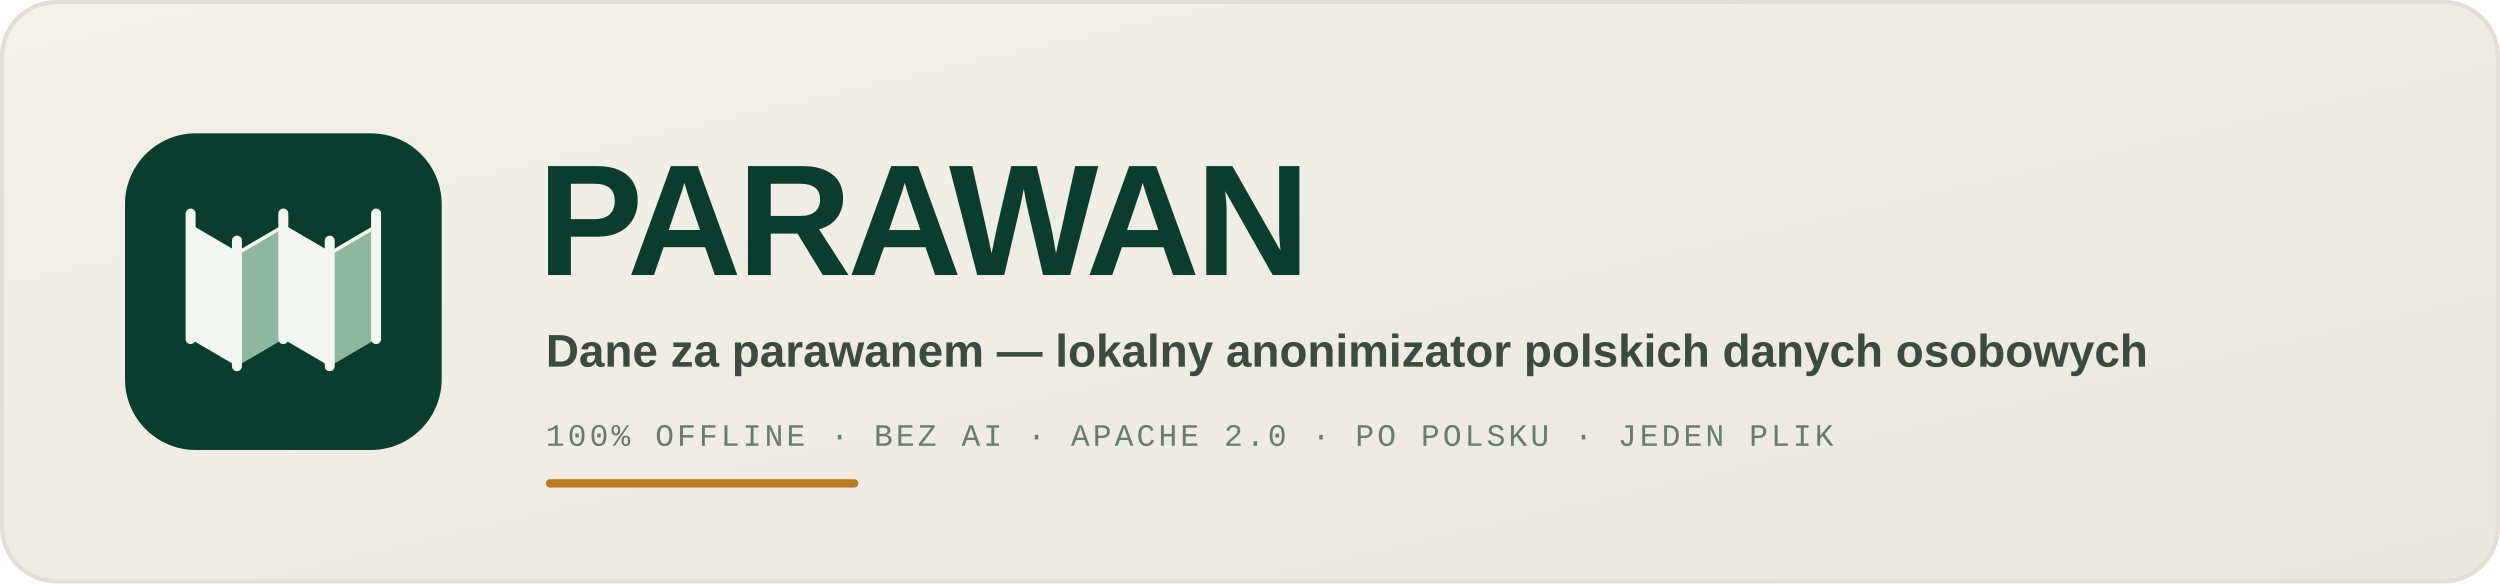
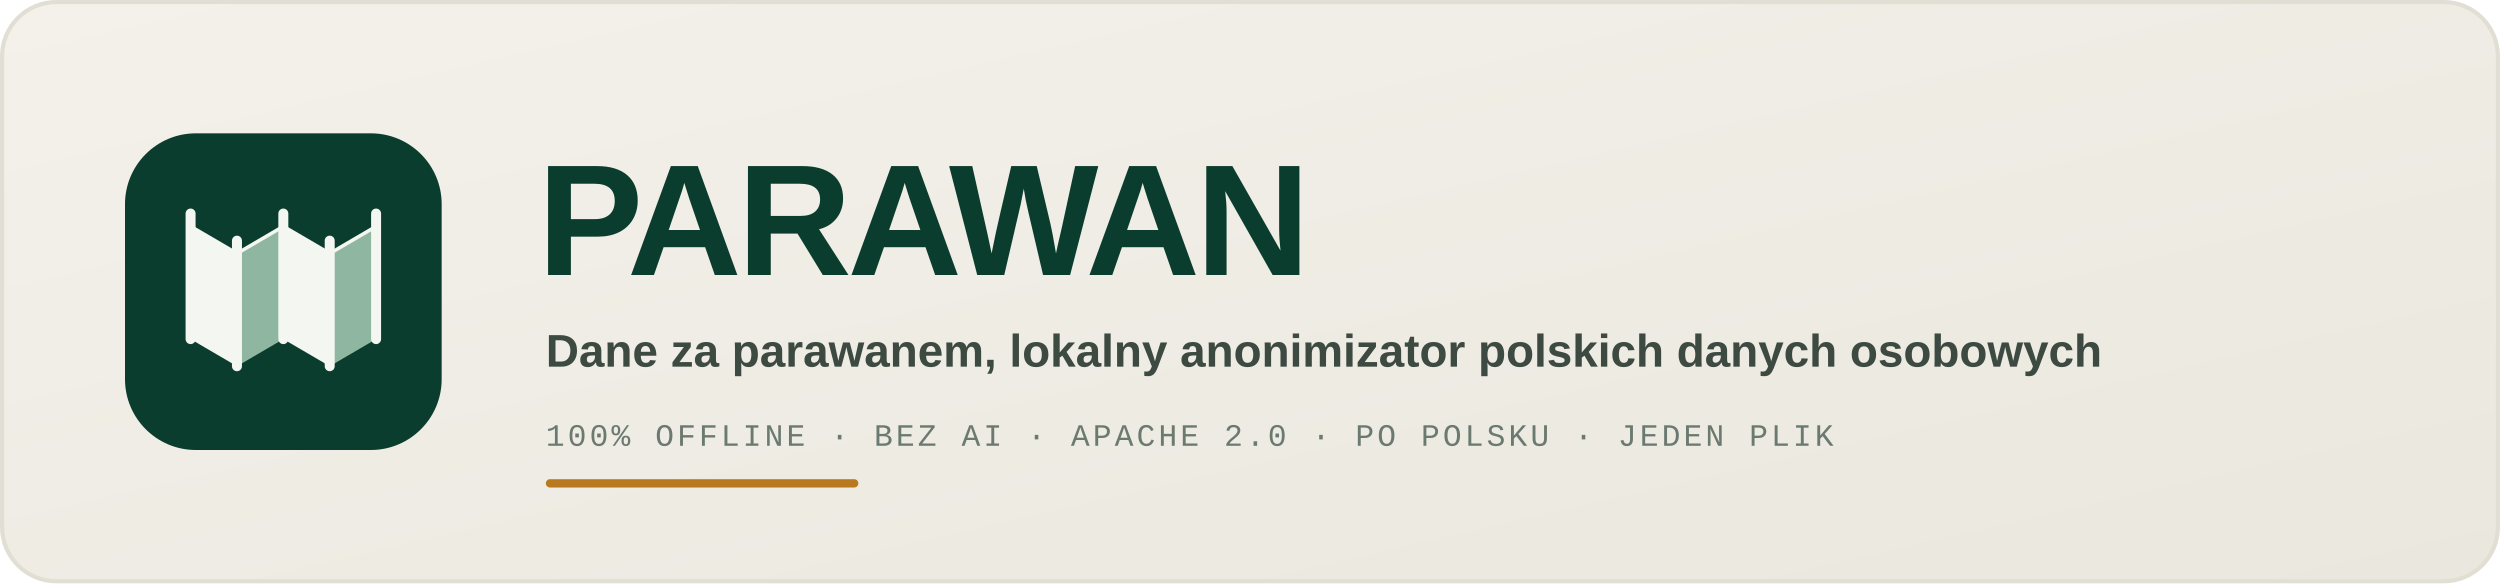
- <svg xmlns="http://www.w3.org/2000/svg" viewBox="0 0 1200 280" width="1200" height="280" role="img" aria-label="Parawan — Dane za parawanem, lokalny anonimizator polskich danych osobowych">
+ <svg xmlns="http://www.w3.org/2000/svg" viewBox="0 0 1200 280" width="1200" height="280" role="img" aria-label="Parawan: Dane za parawanem, lokalny anonimizator polskich danych osobowych">
  <defs>
    <linearGradient id="bg" x1="0" y1="0" x2="1" y2="1">
      <stop offset="0" stop-color="#F3F1EA" />
      <stop offset="1" stop-color="#EAE7DE" />
    </linearGradient>
  </defs>
  <rect x="1" y="1" width="1198" height="278" rx="26" fill="url(#bg)" stroke="#E1DED3" stroke-width="2" />
  <rect x="60" y="64" width="152" height="152" rx="34" fill="#0B3D2E" />
  <svg x="86" y="94" width="100" height="92" viewBox="14 48 292 235" preserveAspectRatio="xMidYMid meet">
    <polygon points="30,74 95,112 95,270 30,232" fill="#F4F6F1" />
    <polygon points="95,112 160,74 160,232 95,270" fill="#8FB6A0" />
    <polygon points="160,74 225,112 225,270 160,232" fill="#F4F6F1" />
    <polygon points="225,112 290,74 290,232 225,270" fill="#8FB6A0" />
    <path d="M30 74 L95 112 L160 74 L225 112 L290 74" fill="none" stroke="#F4F6F1" stroke-width="5" stroke-linejoin="round" stroke-linecap="round" />
    <line x1="30" y1="56" x2="30" y2="232" stroke="#F4F6F1" stroke-width="14" stroke-linecap="round" />
    <line x1="95" y1="94" x2="95" y2="270" stroke="#F4F6F1" stroke-width="14" stroke-linecap="round" />
    <line x1="160" y1="56" x2="160" y2="232" stroke="#F4F6F1" stroke-width="14" stroke-linecap="round" />
    <line x1="225" y1="94" x2="225" y2="270" stroke="#F4F6F1" stroke-width="14" stroke-linecap="round" />
    <line x1="290" y1="56" x2="290" y2="232" stroke="#F4F6F1" stroke-width="14" stroke-linecap="round" />
  </svg>
  <text x="258" y="132" font-family="'Archivo', 'Arial Black', Arial, sans-serif" font-size="76" font-weight="900" letter-spacing="-2" fill="#0B3D2E">PARAWAN</text>
-   <text x="262" y="176" font-family="'Archivo', Arial, sans-serif" font-size="22" font-weight="600" fill="#3D4A42">Dane za parawanem — lokalny anonimizator polskich danych osobowych</text>
+   <text x="262" y="176" font-family="'Archivo', Arial, sans-serif" font-size="22" font-weight="600" fill="#3D4A42">Dane za parawanem, lokalny anonimizator polskich danych osobowych</text>
  <text x="262" y="214" font-family="'IBM Plex Mono', 'Courier New', monospace" font-size="15" letter-spacing="1.5" fill="#6B7A70">100% OFFLINE  ·  BEZ AI  ·  APACHE 2.0  ·  PO POLSKU  ·  JEDEN PLIK</text>
  <rect x="262" y="230" width="150" height="4" rx="2" fill="#B9791F" />
</svg>
